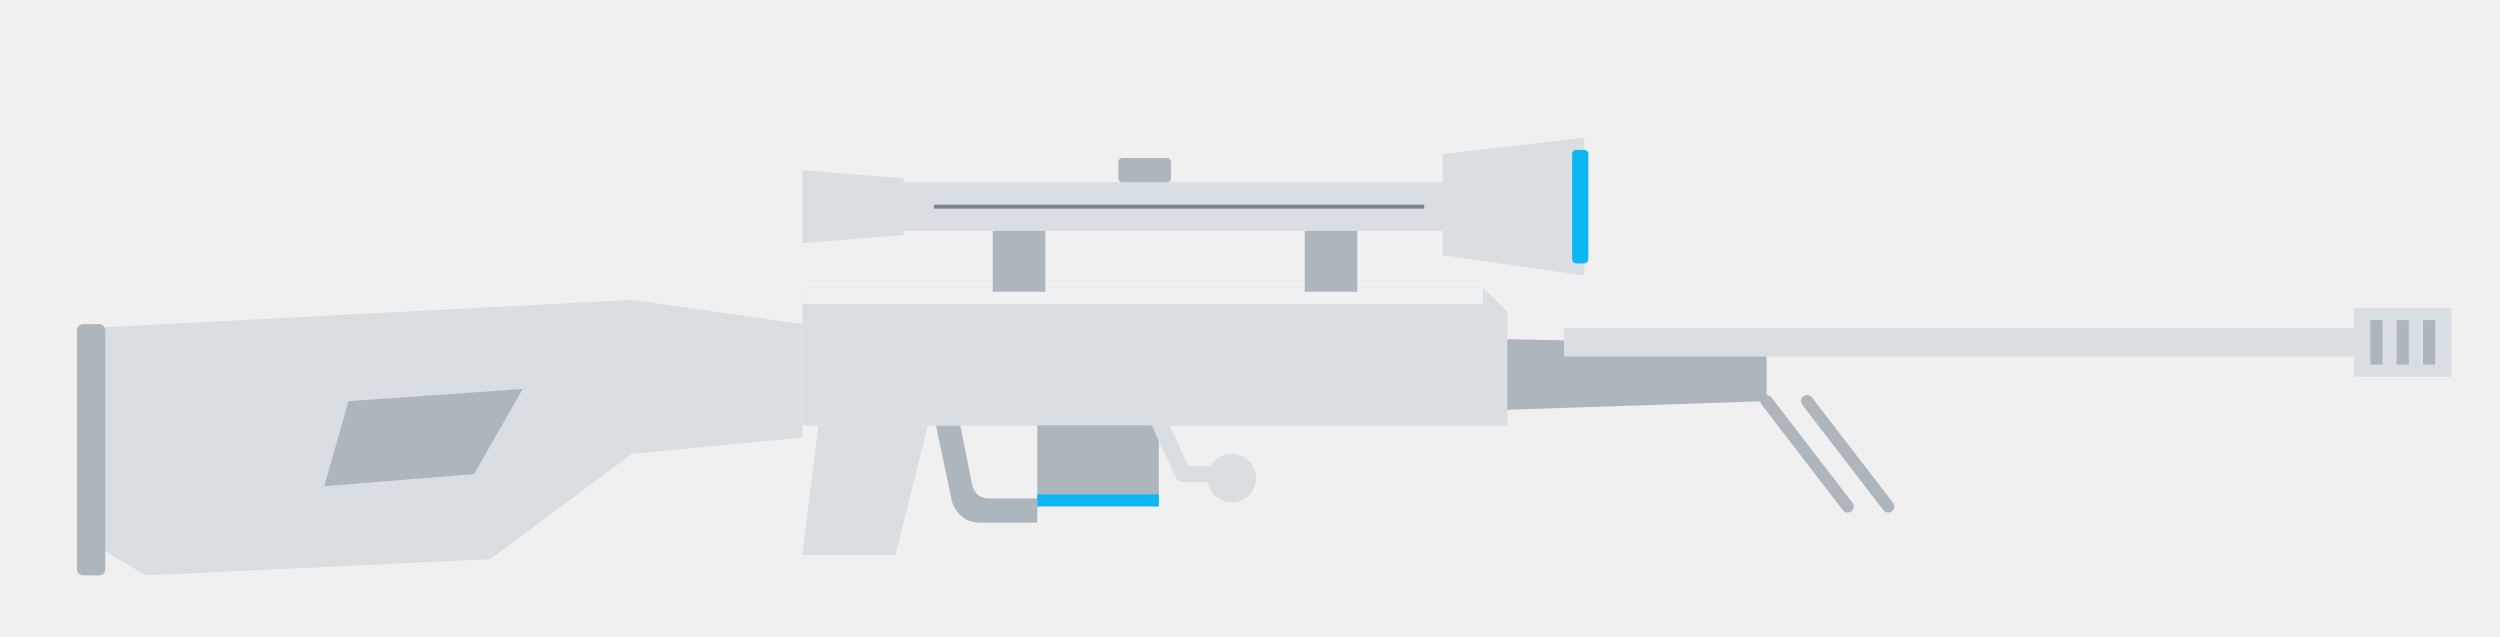
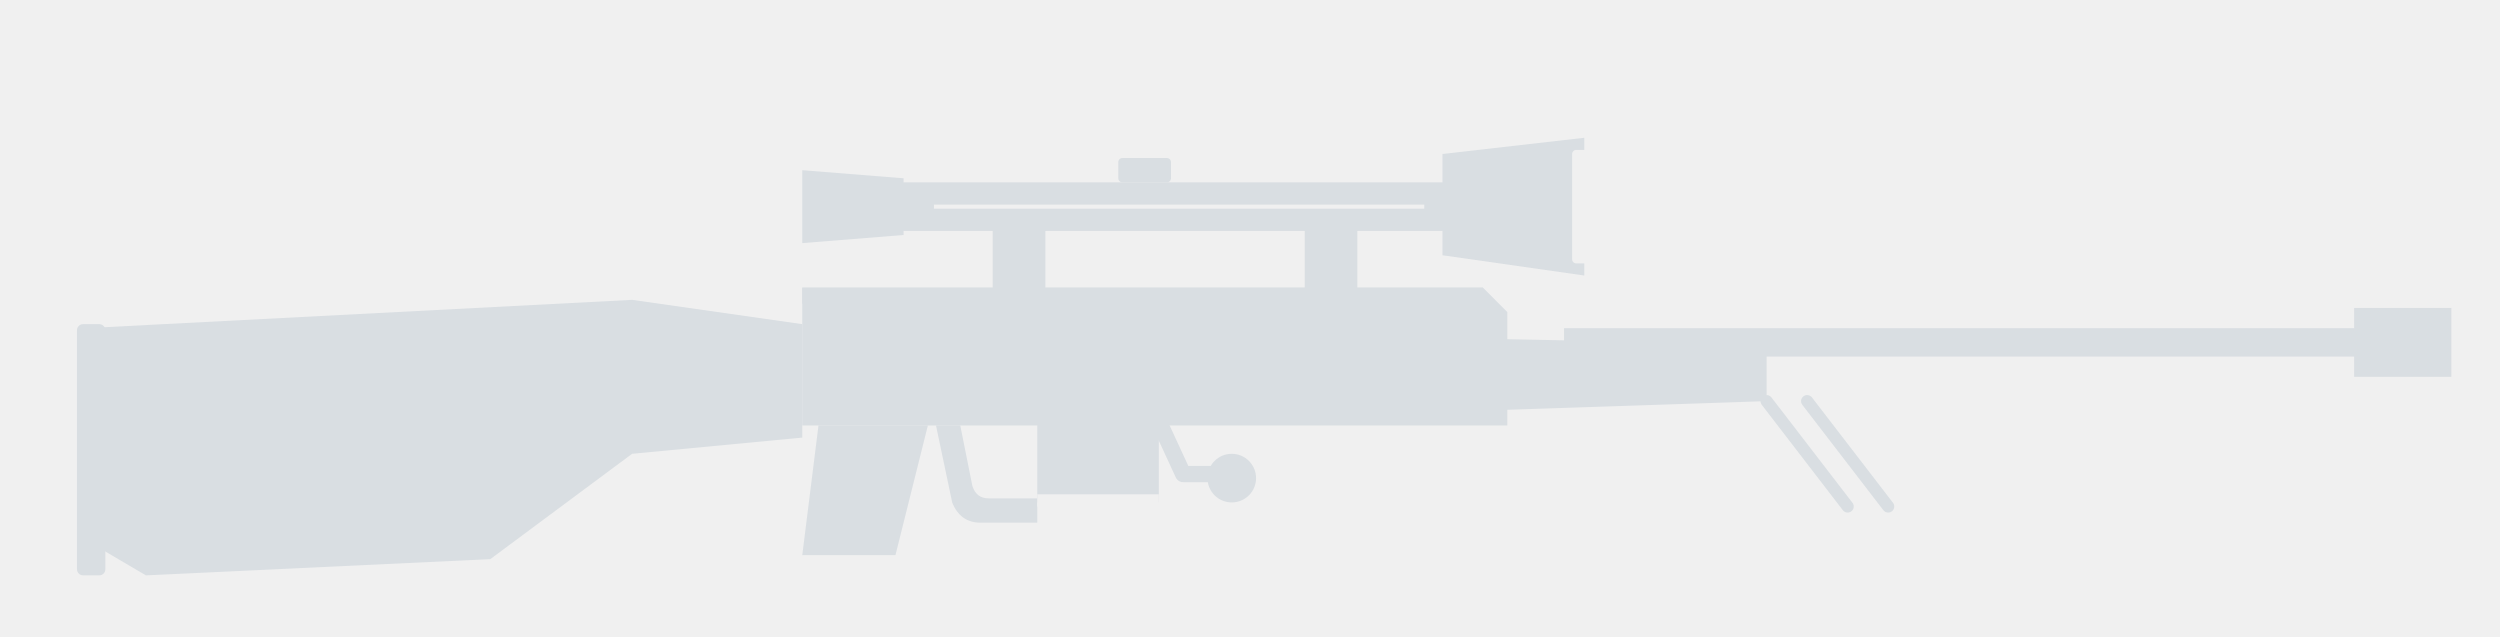
<svg xmlns="http://www.w3.org/2000/svg" viewBox="-12 -12 1234 314" width="1234" height="314">
-   <polygon points="30,150 300,136 384,148 384,204 300,212 230,264 60,272 26,252" fill="#D9DEE2" />
-   <path d="M160 186 L246 180 L222 222 L148 228 Z" fill="#AEB6BD" stroke="none" stroke-width="0" stroke-linejoin="round" stroke-linecap="round" />
-   <rect x="26" y="148" width="14" height="124" rx="3" fill="#AEB6BD" />
-   <polygon points="392,198 446,198 430,262 384,262" fill="#D9DEE2" />
-   <path d="M450 198 L458 236 Q462 246 472 246 L500 246 L500 234 L476 234 Q470 234 468 228 L462 198 Z" fill="#AEB6BD" stroke="none" stroke-width="0" stroke-linejoin="round" stroke-linecap="round" />
-   <rect x="500" y="190" width="60" height="46" rx="0" fill="#AEB6BD" />
-   <rect x="500" y="232" width="60" height="6" rx="0" fill="#0DB8F2" />
-   <polygon points="560,152 860,158 860,186 560,196" fill="#AEB6BD" />
-   <rect x="760" y="150" width="400" height="14" rx="0" fill="#D9DEE2" />
-   <rect x="1150" y="140" width="48" height="34" rx="0" fill="#D9DEE2" />
-   <rect x="1158" y="146" width="6" height="22" rx="0" fill="#AEB6BD" />
-   <rect x="1171" y="146" width="6" height="22" rx="0" fill="#AEB6BD" />
-   <rect x="1184" y="146" width="6" height="22" rx="0" fill="#AEB6BD" />
-   <polygon points="384,130 720,130 732,142 732,198 384,198" fill="#D9DEE2" />
-   <rect x="384" y="130" width="336" height="8" rx="0" fill="#EEF0F2" />
-   <path d="M560 196 L572 222 L590 222" fill="none" stroke="#D9DEE2" stroke-width="8" stroke-linejoin="round" stroke-linecap="round" />
-   <circle cx="596" cy="224" r="12" fill="#D9DEE2" />
-   <rect x="478" y="100" width="26" height="32" rx="0" fill="#AEB6BD" />
-   <rect x="632" y="100" width="26" height="32" rx="0" fill="#AEB6BD" />
-   <rect x="430" y="78" width="280" height="24" rx="4" fill="#D9DEE2" />
-   <polygon points="700,64 770,56 770,124 700,114" fill="#D9DEE2" />
-   <polygon points="384,72 434,76 434,104 384,108" fill="#D9DEE2" />
-   <rect x="540" y="66" width="26" height="12" rx="2" fill="#AEB6BD" />
-   <rect x="764" y="62" width="8" height="56" rx="2" fill="#0DB8F2" />
-   <line x1="450" y1="90" x2="690" y2="90" stroke="#7E878F" stroke-width="2" stroke-linecap="square" />
-   <path d="M860 186 L900 238 M880 186 L920 238" fill="none" stroke="#AEB6BD" stroke-width="6" stroke-linejoin="round" stroke-linecap="round" />
+   <defs>
+     <mask id="weapon_Sniper" maskUnits="userSpaceOnUse" x="-12" y="-12" width="1234" height="314">
+       <rect x="-12" y="-12" width="1234" height="314" fill="black" />
+       <polygon points="30,150 300,136 384,148 384,204 300,212 230,264 60,272 26,252" fill="white" />
+       <path d="M160 186 L246 180 L222 222 L148 228 Z" fill="white" stroke="none" stroke-width="0" stroke-linejoin="round" stroke-linecap="round" />
+       <rect x="26" y="148" width="14" height="124" rx="3" fill="white" />
+       <polygon points="392,198 446,198 430,262 384,262" fill="white" />
+       <path d="M450 198 L458 236 Q462 246 472 246 L500 246 L500 234 L476 234 Q470 234 468 228 L462 198 Z" fill="white" stroke="none" stroke-width="0" stroke-linejoin="round" stroke-linecap="round" />
+       <rect x="500" y="190" width="60" height="46" rx="0" fill="white" />
+       <rect x="500" y="232" width="60" height="6" rx="0" fill="black" />
+       <polygon points="560,152 860,158 860,186 560,196" fill="white" />
+       <rect x="760" y="150" width="400" height="14" rx="0" fill="white" />
+       <rect x="1150" y="140" width="48" height="34" rx="0" fill="white" />
+       <rect x="1158" y="146" width="6" height="22" rx="0" fill="white" />
+       <rect x="1171" y="146" width="6" height="22" rx="0" fill="white" />
+       <rect x="1184" y="146" width="6" height="22" rx="0" fill="white" />
+       <polygon points="384,130 720,130 732,142 732,198 384,198" fill="white" />
+       <rect x="384" y="130" width="336" height="8" rx="0" fill="white" />
+       <path d="M560 196 L572 222 L590 222" fill="none" stroke="white" stroke-width="8" stroke-linejoin="round" stroke-linecap="round" />
+       <circle cx="596" cy="224" r="12" fill="white" />
+       <rect x="478" y="100" width="26" height="32" rx="0" fill="white" />
+       <rect x="632" y="100" width="26" height="32" rx="0" fill="white" />
+       <rect x="430" y="78" width="280" height="24" rx="4" fill="white" />
+       <polygon points="700,64 770,56 770,124 700,114" fill="white" />
+       <polygon points="384,72 434,76 434,104 384,108" fill="white" />
+       <rect x="540" y="66" width="26" height="12" rx="2" fill="white" />
+       <rect x="764" y="62" width="8" height="56" rx="2" fill="black" />
+       <line x1="450" y1="90" x2="690" y2="90" stroke="black" stroke-width="2" stroke-linecap="square" />
+       <path d="M860 186 L900 238 M880 186 L920 238" fill="none" stroke="white" stroke-width="6" stroke-linejoin="round" stroke-linecap="round" />
+     </mask>
+   </defs>
+   <rect x="-12" y="-12" width="1234" height="314" fill="#D9DEE2" mask="url(#weapon_Sniper)" />
</svg>
